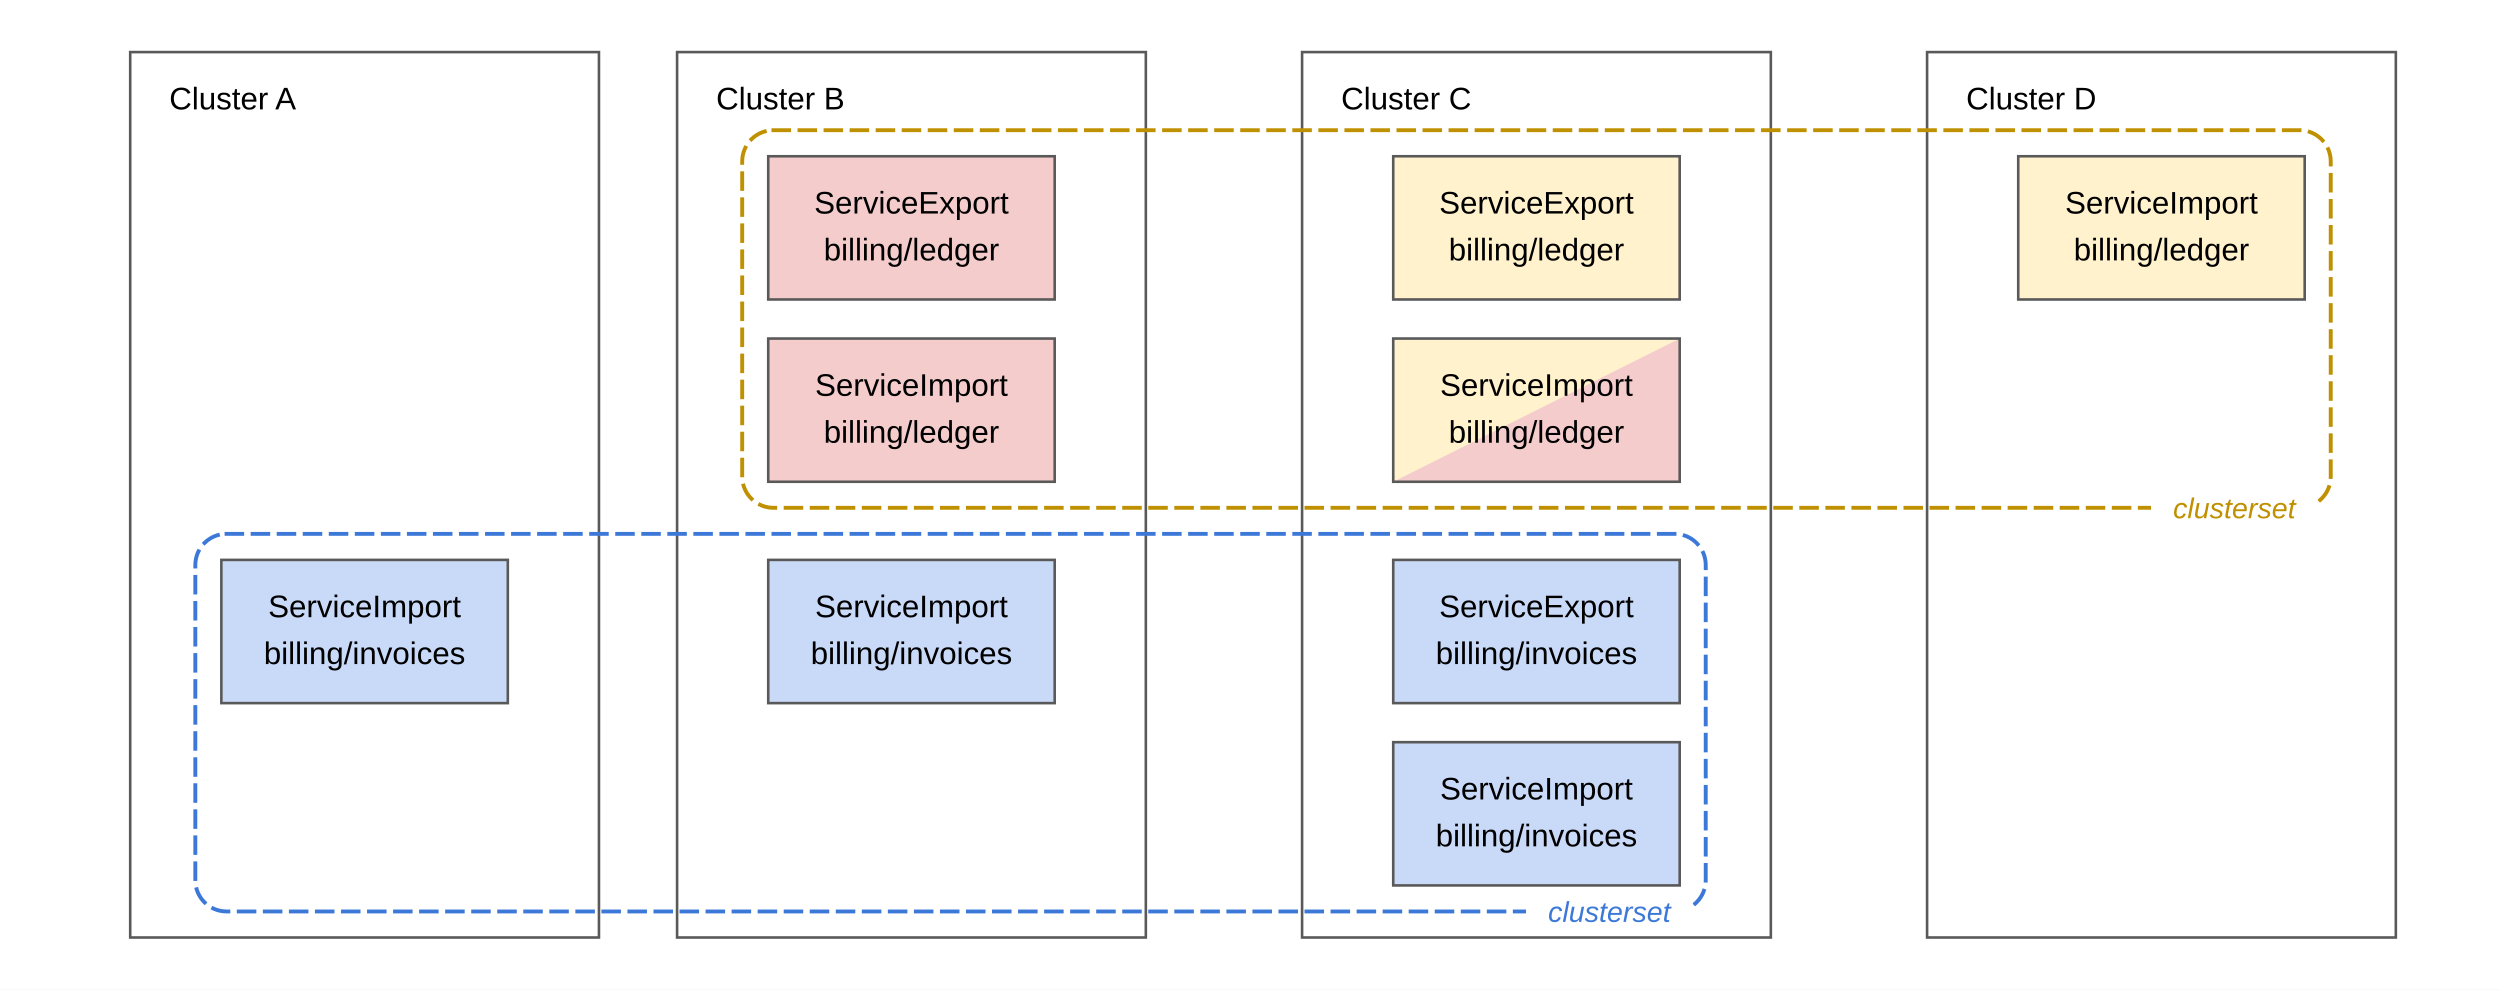
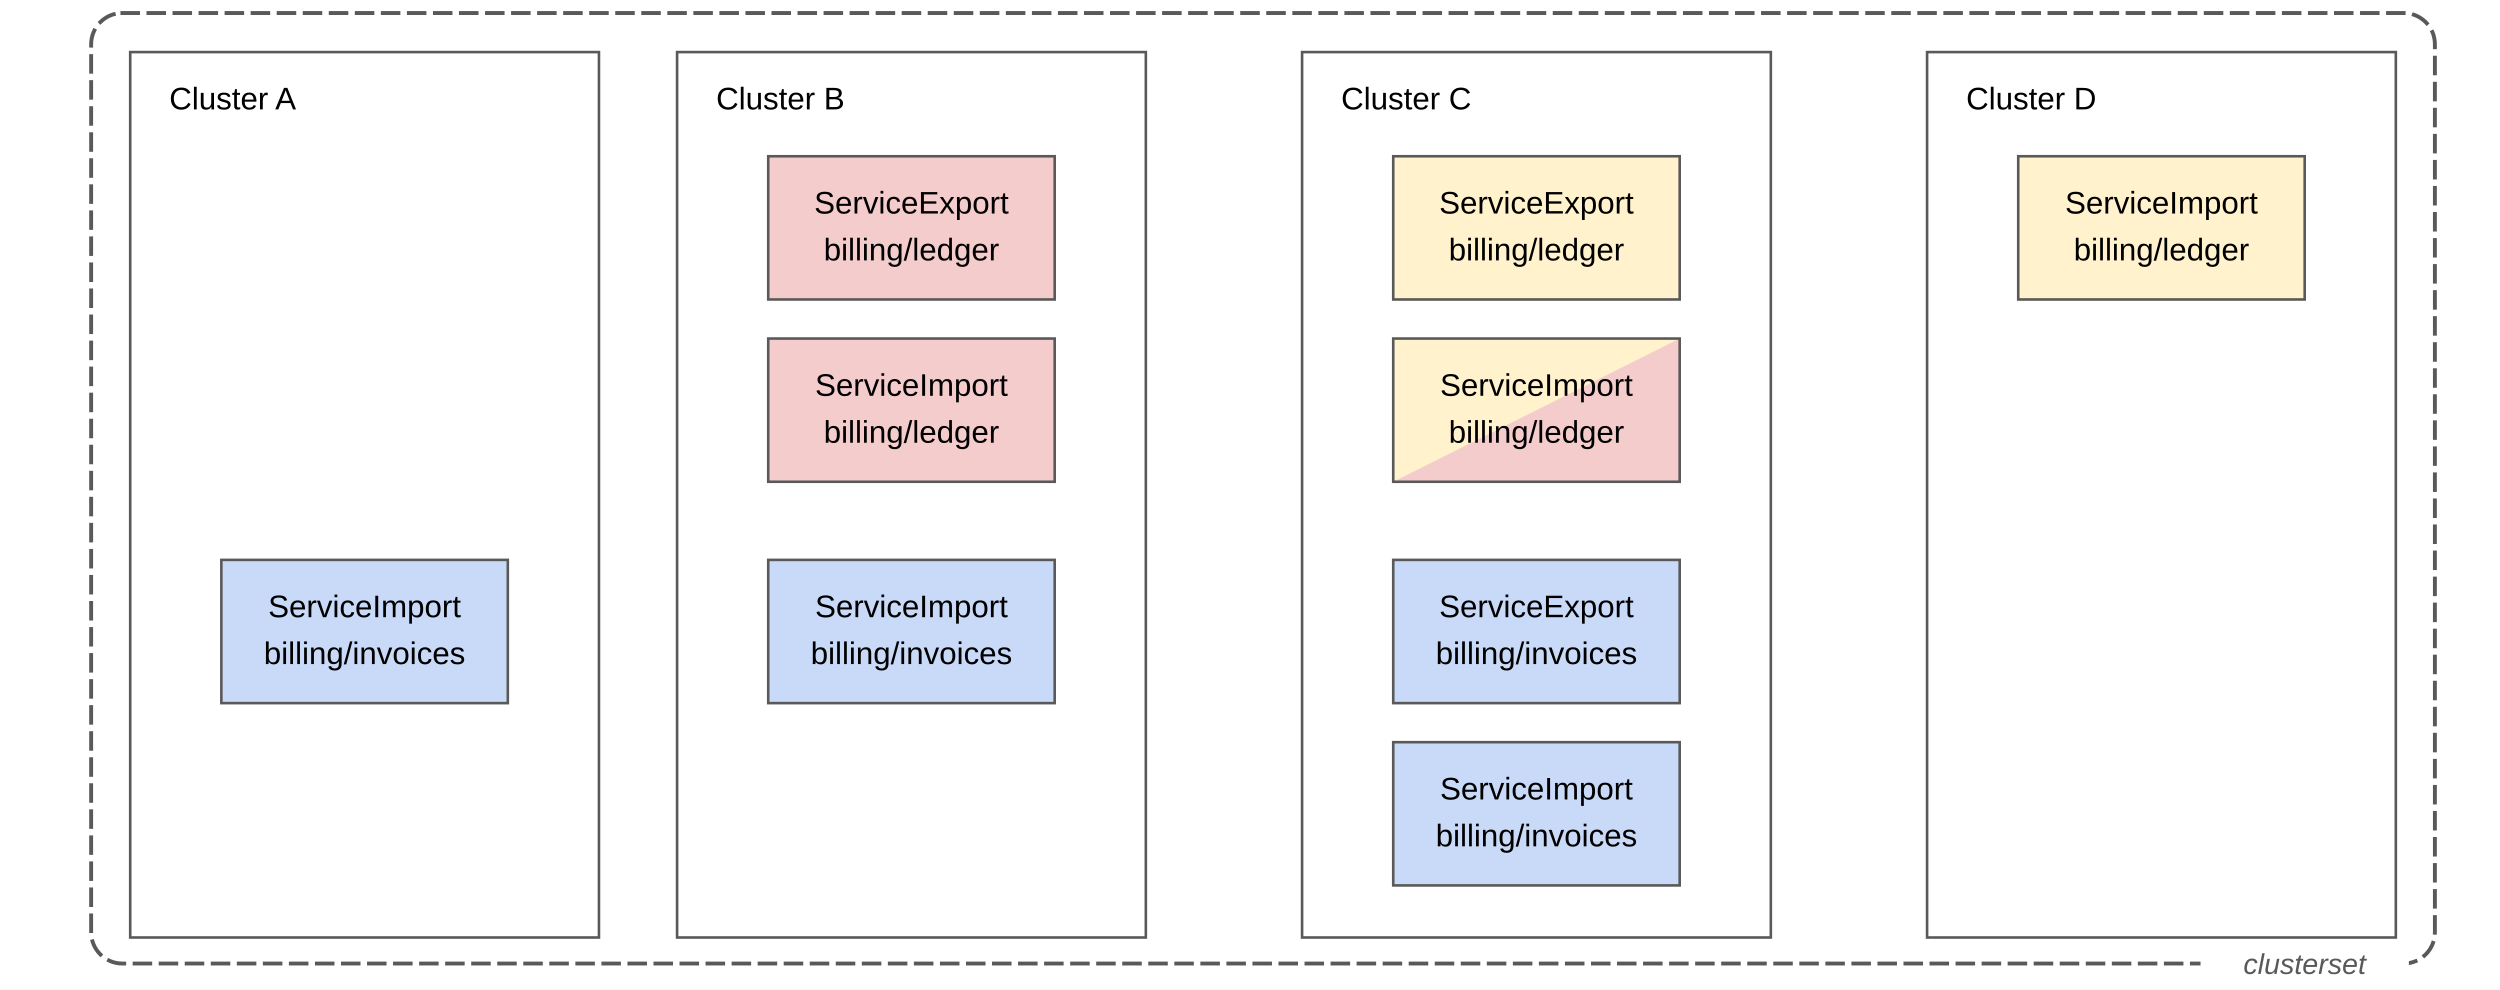
<svg xmlns="http://www.w3.org/2000/svg" version="1.1" viewBox="0 0 960 380" fill="none" stroke="none" stroke-linecap="square" stroke-miterlimit="10">
  <rect x="0" y="0" width="960" height="380" fill="#ffffff" />
+   <rect x="35" y="5" width="900" height="365" rx="12" fill="none" stroke="#595959" stroke-width="1.5" stroke-dasharray="6,4" />
+   <rect x="845" y="363" width="80" height="14" fill="#ffffff" />
+   <text x="885" y="374" font-family="Arial, sans-serif" font-size="11" font-style="italic" fill="#595959" text-anchor="middle">clusterset</text>
  <rect x="50" y="20" width="180" height="340" fill="#ffffff" stroke="#595959" stroke-width="1" />
  <text x="65" y="42" font-family="Arial, sans-serif" font-size="12" fill="#000000">Cluster A</text>
  <rect x="85" y="215" width="110" height="55" fill="#c9daf8" stroke="#595959" stroke-width="1" />
  <text x="140" y="237" font-family="Arial, sans-serif" font-size="12" fill="#000000" text-anchor="middle">ServiceImport</text>
  <text x="140" y="255" font-family="Arial, sans-serif" font-size="12" fill="#000000" text-anchor="middle">billing/invoices</text>
  <rect x="260" y="20" width="180" height="340" fill="#ffffff" stroke="#595959" stroke-width="1" />
  <text x="275" y="42" font-family="Arial, sans-serif" font-size="12" fill="#000000">Cluster B</text>
  <rect x="295" y="60" width="110" height="55" fill="#f4cccc" stroke="#595959" stroke-width="1" />
  <text x="350" y="82" font-family="Arial, sans-serif" font-size="12" fill="#000000" text-anchor="middle">ServiceExport</text>
  <text x="350" y="100" font-family="Arial, sans-serif" font-size="12" fill="#000000" text-anchor="middle">billing/ledger</text>
  <rect x="295" y="130" width="110" height="55" fill="#f4cccc" stroke="#595959" stroke-width="1" />
  <text x="350" y="152" font-family="Arial, sans-serif" font-size="12" fill="#000000" text-anchor="middle">ServiceImport</text>
  <text x="350" y="170" font-family="Arial, sans-serif" font-size="12" fill="#000000" text-anchor="middle">billing/ledger</text>
  <rect x="295" y="215" width="110" height="55" fill="#c9daf8" stroke="#595959" stroke-width="1" />
  <text x="350" y="237" font-family="Arial, sans-serif" font-size="12" fill="#000000" text-anchor="middle">ServiceImport</text>
  <text x="350" y="255" font-family="Arial, sans-serif" font-size="12" fill="#000000" text-anchor="middle">billing/invoices</text>
  <rect x="500" y="20" width="180" height="340" fill="#ffffff" stroke="#595959" stroke-width="1" />
  <text x="515" y="42" font-family="Arial, sans-serif" font-size="12" fill="#000000">Cluster C</text>
  <rect x="535" y="60" width="110" height="55" fill="#fff2cc" stroke="#595959" stroke-width="1" />
  <text x="590" y="82" font-family="Arial, sans-serif" font-size="12" fill="#000000" text-anchor="middle">ServiceExport</text>
  <text x="590" y="100" font-family="Arial, sans-serif" font-size="12" fill="#000000" text-anchor="middle">billing/ledger</text>
  <rect x="535" y="130" width="110" height="55" fill="#fff2cc" />
  <polygon points="535,185 645,130 645,185" fill="#f4cccc" />
  <rect x="535" y="130" width="110" height="55" fill="none" stroke="#595959" stroke-width="1" />
  <text x="590" y="152" font-family="Arial, sans-serif" font-size="12" fill="#000000" text-anchor="middle">ServiceImport</text>
  <text x="590" y="170" font-family="Arial, sans-serif" font-size="12" fill="#000000" text-anchor="middle">billing/ledger</text>
  <rect x="535" y="215" width="110" height="55" fill="#c9daf8" stroke="#595959" stroke-width="1" />
  <text x="590" y="237" font-family="Arial, sans-serif" font-size="12" fill="#000000" text-anchor="middle">ServiceExport</text>
  <text x="590" y="255" font-family="Arial, sans-serif" font-size="12" fill="#000000" text-anchor="middle">billing/invoices</text>
  <rect x="535" y="285" width="110" height="55" fill="#c9daf8" stroke="#595959" stroke-width="1" />
  <text x="590" y="307" font-family="Arial, sans-serif" font-size="12" fill="#000000" text-anchor="middle">ServiceImport</text>
  <text x="590" y="325" font-family="Arial, sans-serif" font-size="12" fill="#000000" text-anchor="middle">billing/invoices</text>
  <rect x="740" y="20" width="180" height="340" fill="#ffffff" stroke="#595959" stroke-width="1" />
  <text x="755" y="42" font-family="Arial, sans-serif" font-size="12" fill="#000000">Cluster D</text>
  <rect x="775" y="60" width="110" height="55" fill="#fff2cc" stroke="#595959" stroke-width="1" />
  <text x="830" y="82" font-family="Arial, sans-serif" font-size="12" fill="#000000" text-anchor="middle">ServiceImport</text>
  <text x="830" y="100" font-family="Arial, sans-serif" font-size="12" fill="#000000" text-anchor="middle">billing/ledger</text>
-   <rect x="285" y="50" width="610" height="145" rx="12" fill="none" stroke="#bf9000" stroke-width="1.5" stroke-dasharray="6,4" />
-   <rect x="75" y="205" width="580" height="145" rx="12" fill="none" stroke="#3c78d8" stroke-width="1.5" stroke-dasharray="6,4" />
-   <rect x="826" y="189" width="64" height="13" fill="#ffffff" />
-   <text x="858" y="199" font-family="Arial, sans-serif" font-size="11" font-style="italic" fill="#bf9000" text-anchor="middle">clusterset</text>
-   <rect x="586" y="344" width="64" height="13" fill="#ffffff" />
-   <text x="618" y="354" font-family="Arial, sans-serif" font-size="11" font-style="italic" fill="#3c78d8" text-anchor="middle">clusterset</text>
</svg>
